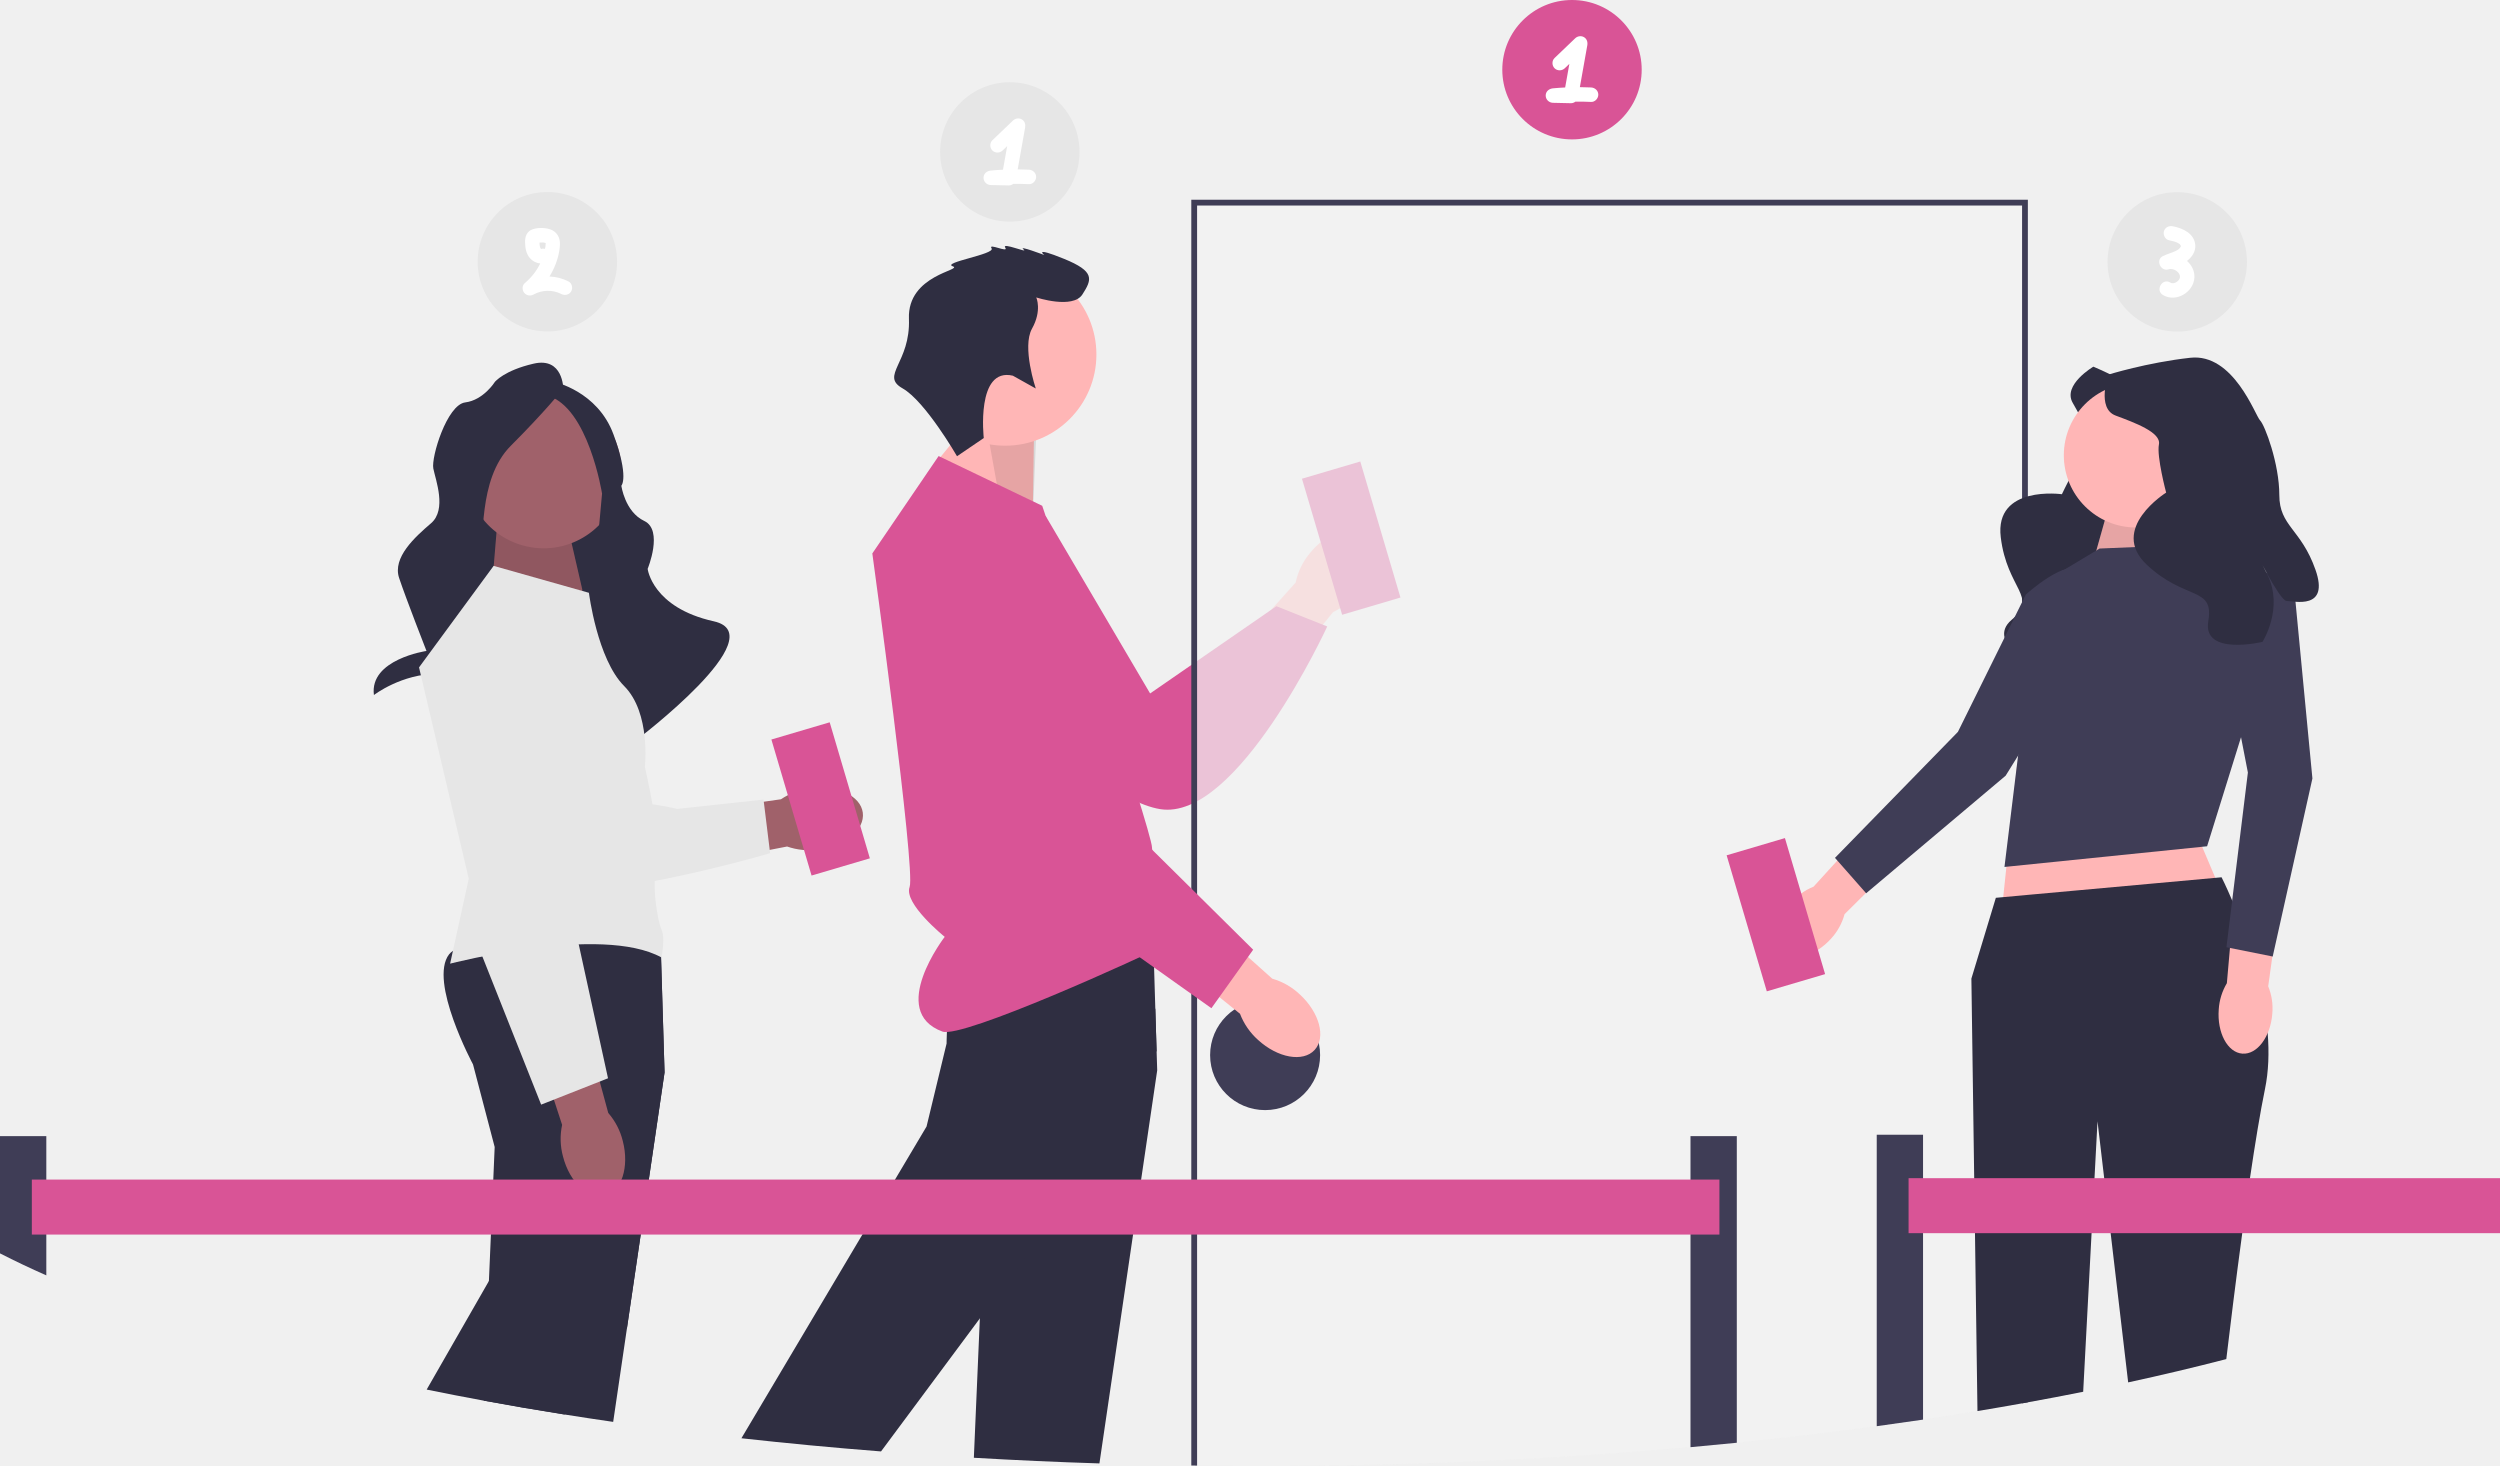
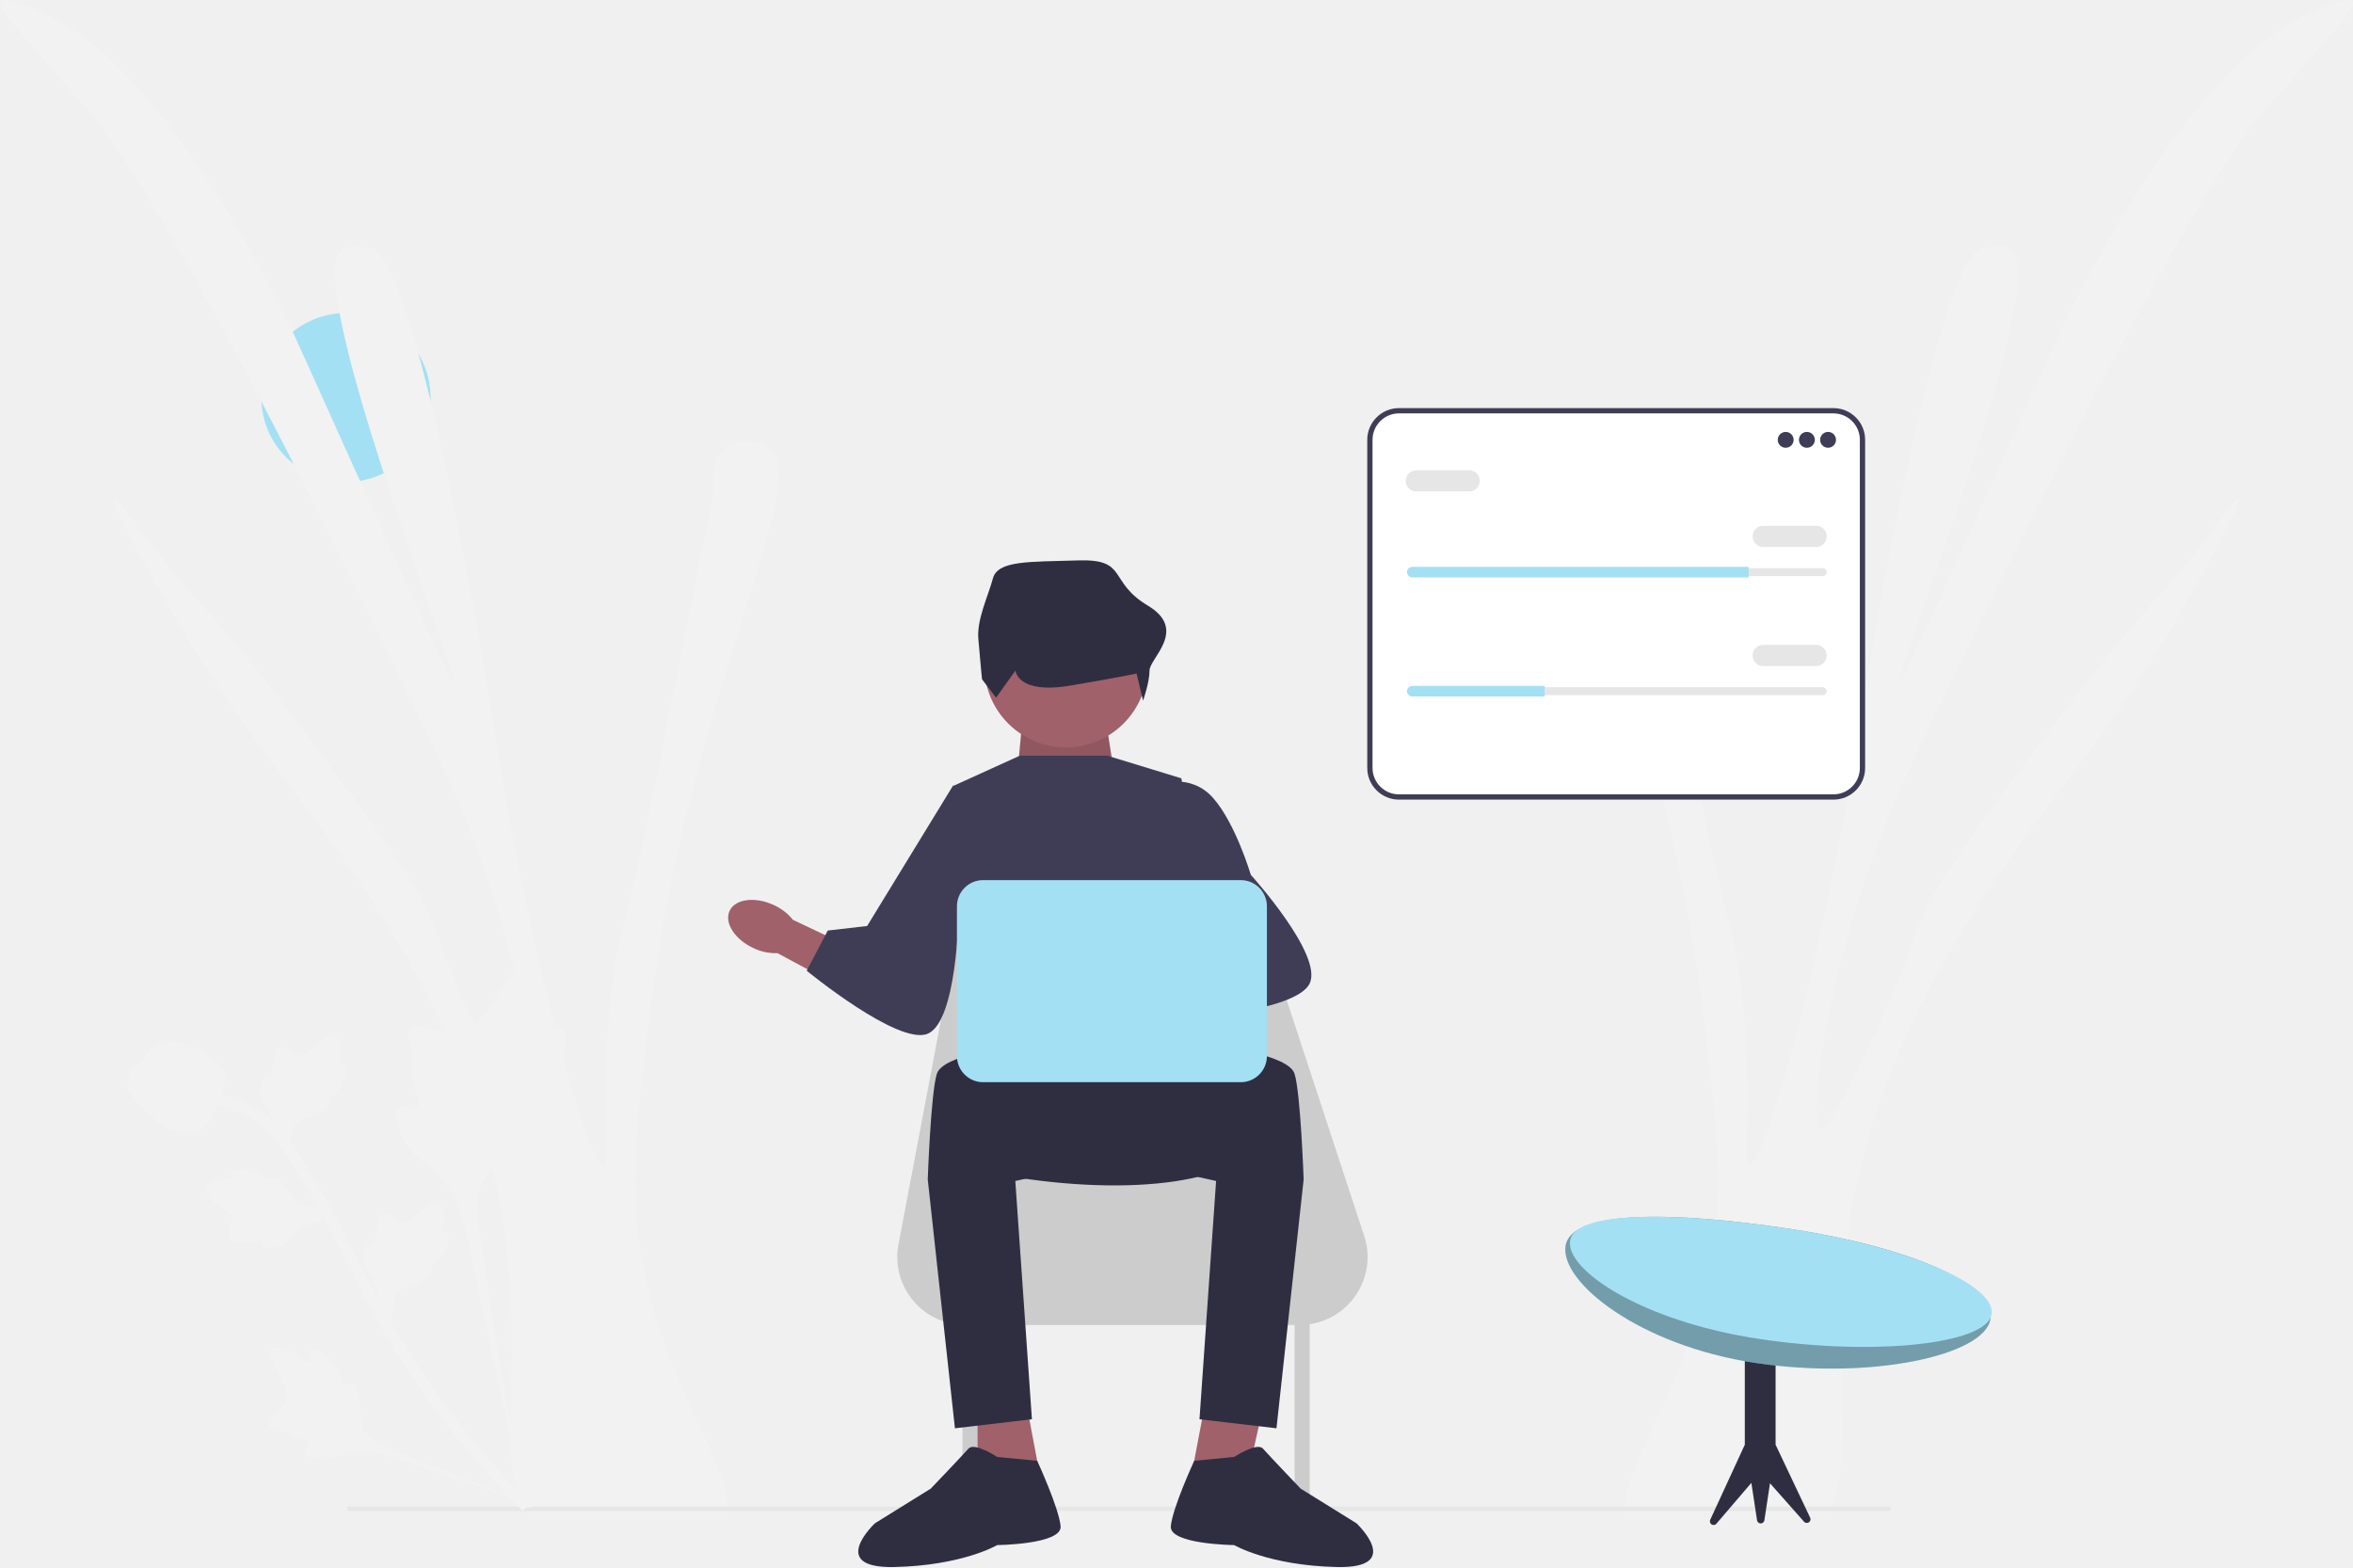
- <svg xmlns="http://www.w3.org/2000/svg" width="863.656" height="506.446" viewBox="0 0 863.656 506.446">
-   <g>
-     <path id="uuid-7eb24f19-d190-4a71-9df2-28d9546a7028-187" d="M452.308,191.354c5.738-7.269,14.14-10.2,18.766-6.547s3.722,12.505-2.019,19.776c-2.254,2.936-5.178,5.289-8.527,6.863l-24.703,30.492-14.062-11.897,25.845-28.796c.754-3.625,2.366-7.016,4.7-9.89h-0v-0Z" fill="#ffb6b6" />
-     <path d="M361.276,178.308l36.043,61.253,43.634-30.141,17.551,7.001s-31.007,67.489-57.744,63.099c-26.736-4.39-79.935-64.781-73.829-85.87,6.107-21.089,34.344-15.342,34.344-15.342h-0v-0Z" fill="#d95496" />
+ <svg xmlns="http://www.w3.org/2000/svg" width="503" height="335" viewBox="0 0 503 335" fill="none">
+   <g clip-path="url(#clip0_2_1373)">
+     <path d="M239.045 170.893H216.965L218.663 152.795H236.214L239.045 170.893Z" fill="#A0616A" />
+     <path opacity="0.1" d="M239.045 170.893H216.965L218.663 152.795H236.214L239.045 170.893Z" fill="black" />
+     <path d="M73.955 103.047C83.941 103.047 92.036 94.96 92.036 84.984C92.036 75.008 83.941 66.921 73.955 66.921C63.969 66.921 55.873 75.008 55.873 84.984C55.873 94.96 63.969 103.047 73.955 103.047Z" fill="#A4E0F3" />
+     <path d="M155.474 320.849C155.576 321.712 155.605 322.517 155.547 323.307H112.059C111.664 322.517 111.327 321.697 111.034 320.849C105.717 305.587 114.461 280.185 103.374 242.522C95.142 214.574 79.777 192.714 72.615 182.53C63.812 170.004 53.837 158.445 42.28 139.979C39.776 135.984 37.198 131.653 34.532 126.927C33.638 125.346 23.341 107.012 24.279 106.442C24.718 106.178 27.442 109.88 28.365 111.124C36.509 122.127 41.24 126.941 48.022 134.857C52.138 139.657 57.001 145.583 63.826 154.728C81.33 178.154 90.074 189.86 93.121 198.625C93.926 200.966 98.218 213.638 106.303 229.353C110.434 237.371 112.499 241.381 113.627 241.059C116.82 240.137 112.513 206.936 98.979 173.75C96.665 168.102 94.937 164.488 91.656 157.655C86.324 146.505 56.634 84.537 34.81 47.444C32.071 42.776 29.449 38.518 27.032 34.787C26.564 34.085 26.11 33.397 25.67 32.739C22.624 28.203 19.929 24.618 17.688 22.306C16.501 21.077 13.484 17.594 7.435 10.6C5.032 7.82 3.275 5.757 2.088 4.249C1.913 4.03 1.751 3.811 1.62 3.62C0.184 1.747 -0.226 0.84 0.111 0.357C0.594 -0.33 2.454 0.065 4.49 0.782C4.71 0.855 4.944 0.943 5.164 1.03C7.376 1.85 9.617 2.918 10.364 3.284C17.219 6.576 23.913 12.473 30.108 19.482C32.408 22.072 34.62 24.808 36.758 27.617C43.642 36.689 49.648 46.566 54.188 54.687C59.754 64.695 63.094 72.056 63.094 72.056C78.634 106.339 95.874 145.554 96.782 145.217C97.778 144.851 78.664 96.038 73.098 69.524C71.238 60.642 70.901 54.263 73.347 53.034C73.435 52.99 73.523 52.946 73.625 52.916C74.006 52.785 74.358 52.799 74.548 52.814C74.548 52.814 76.818 52.521 79.206 53.034C82.179 53.677 85.563 61.945 88.858 73.548C97.427 103.456 105.571 155.46 105.571 155.46C113.714 207.478 126.077 249.575 129.006 249.107C130.632 248.843 128.303 235.776 130.471 213.989C131.994 198.713 133.722 199.181 139.259 171.555C148.047 127.732 152.442 105.827 152.442 105.71C152.398 104.788 152.281 102.93 152.559 100.998C152.852 98.906 153.599 96.711 155.371 95.467C158.066 93.565 162.402 94.385 164.159 95.467C165.565 96.345 166.283 97.955 166.444 100.267C167.411 114.811 146.495 156.981 139.259 213.989C135.656 242.39 133.679 257.886 139.259 278.371C144.781 298.681 154.404 311.616 155.474 320.849H155.474Z" fill="#F2F2F2" />
+     <path d="M347.526 320.849C347.424 321.712 347.395 322.517 347.453 323.307H390.941C391.336 322.517 391.673 321.697 391.966 320.849C397.283 305.587 388.539 280.185 399.626 242.522C407.858 214.574 423.223 192.714 430.386 182.53C439.189 170.004 449.163 158.445 460.72 139.979C463.225 135.984 465.802 131.653 468.468 126.927C469.362 125.346 479.659 107.012 478.721 106.442C478.282 106.178 475.557 109.88 474.635 111.124C466.491 122.127 461.76 126.941 454.978 134.857C450.862 139.657 445.999 145.583 439.174 154.728C421.67 178.154 412.926 189.86 409.88 198.625C409.074 200.966 404.782 213.638 396.697 229.353C392.567 237.371 390.501 241.381 389.373 241.059C386.18 240.137 390.487 206.936 404.021 173.75C406.335 168.102 408.063 164.488 411.344 157.655C416.676 146.505 446.366 84.537 468.19 47.444C470.929 42.776 473.551 38.518 475.968 34.787C476.436 34.085 476.89 33.397 477.33 32.739C480.376 28.203 483.071 24.618 485.312 22.306C486.499 21.077 489.516 17.594 495.565 10.6C497.968 7.82 499.725 5.757 500.912 4.249C501.088 4.03 501.249 3.811 501.38 3.62C502.816 1.747 503.226 0.84 502.889 0.357C502.406 -0.33 500.546 0.065 498.51 0.782C498.29 0.855 498.056 0.943 497.836 1.03C495.624 1.85 493.383 2.918 492.636 3.284C485.781 6.576 479.087 12.473 472.892 19.482C470.592 22.072 468.38 24.808 466.242 27.617C459.358 36.689 453.352 46.566 448.812 54.687C443.246 64.695 439.906 72.056 439.906 72.056C424.366 106.339 407.126 145.554 406.218 145.217C405.222 144.851 424.336 96.038 429.902 69.524C431.762 60.642 432.099 54.263 429.653 53.034C429.565 52.99 429.477 52.946 429.375 52.916C428.994 52.785 428.643 52.799 428.452 52.814C428.452 52.814 426.182 52.521 423.794 53.034C420.821 53.677 417.437 61.945 414.142 73.548C405.573 103.456 397.429 155.46 397.429 155.46C389.286 207.478 376.923 249.575 373.994 249.106C372.368 248.843 374.697 235.776 372.529 213.989C371.006 198.713 369.278 199.181 363.741 171.555C354.953 127.732 350.558 105.827 350.558 105.71C350.602 104.788 350.72 102.93 350.441 100.998C350.148 98.906 349.401 96.711 347.629 95.467C344.934 93.565 340.598 94.385 338.841 95.467C337.435 96.345 336.717 97.955 336.556 100.267C335.589 114.811 356.505 156.981 363.741 213.989C367.344 242.39 369.321 257.886 363.741 278.371C358.219 298.681 348.596 311.616 347.526 320.849L347.526 320.849Z" fill="#F2F2F2" />
+     <path d="M404.302 322.538C404.302 322.8 404.089 323.013 403.827 323.013H74.215V322.063H403.827C404.089 322.063 404.302 322.275 404.302 322.538Z" fill="#E6E6E6" />
+     <path d="M207.362 302.4L211.073 319.034L222.691 317.422L219.463 300.336L207.362 302.4Z" fill="#A0616A" />
+     <path d="M269.645 302.4L265.934 319.034L254.316 317.422L257.544 300.336L269.645 302.4Z" fill="#A0616A" />
+     <path d="M291.617 264.185L270.708 200.558C266.03 186.324 252.73 176.702 237.733 176.702H237.733C221.053 176.702 206.731 188.557 203.632 204.93L192.068 266.017C190.412 274.765 196.939 282.87 205.748 283.232V324.998H208.975V283.25H276.745V324.998H279.972V283.084C288.69 281.793 294.474 272.877 291.617 264.185Z" fill="#CCCCCC" />
+     <path d="M248.346 220.868L208.975 222.158C208.975 222.158 194.131 248.593 220.27 252.14C246.41 255.686 269.323 251.817 270.291 240.534C271.259 229.25 263.191 220.546 248.346 220.868Z" fill="#2F2E41" />
+     <path d="M216.398 223.77C216.398 223.77 201.553 225.382 200.262 229.573C198.971 233.764 198.326 252.14 198.326 252.14L204.135 305.333L220.593 303.399L217.043 252.462L236.083 248.271L216.398 223.77V223.77Z" fill="#2F2E41" />
+     <path d="M213.171 311.458C213.171 311.458 208.287 308.234 207.018 309.685C205.748 311.136 198.971 318.228 198.971 318.228L187.031 325.643C187.031 325.643 176.704 335.314 191.226 334.992C205.748 334.67 213.171 330.302 213.171 330.302C213.171 330.302 227.047 330.156 226.725 326.288C226.402 322.419 221.719 312.28 221.719 312.28L213.171 311.458Z" fill="#2F2E41" />
+     <path d="M260.609 223.77C260.609 223.77 275.454 225.382 276.745 229.573C278.036 233.764 278.681 252.14 278.681 252.14L272.872 305.333L256.414 303.399L259.964 252.462L240.924 248.271L260.609 223.77V223.77Z" fill="#2F2E41" />
+     <path d="M263.836 311.458C263.836 311.458 268.72 308.234 269.99 309.685C271.259 311.136 278.036 318.228 278.036 318.228L289.976 325.643C289.976 325.643 300.303 335.314 285.781 334.992C271.259 334.67 263.836 330.302 263.836 330.302C263.836 330.302 249.96 330.156 250.283 326.288C250.605 322.419 255.288 312.28 255.288 312.28L263.836 311.458H263.836Z" fill="#2F2E41" />
+     <path d="M236.729 161.55H217.995L203.812 167.997L207.039 210.552C207.039 210.552 203.017 223.49 207.932 224.274C212.848 225.059 239.956 229.895 247.378 225.704C254.8 221.513 261.255 222.803 261.255 222.803L252.541 166.385L236.729 161.55H236.729Z" fill="#3F3D56" />
+     <path d="M227.854 159.777C237.478 159.777 245.28 151.982 245.28 142.368C245.28 132.753 237.478 124.959 227.854 124.959C218.23 124.959 210.428 132.753 210.428 142.368C210.428 151.982 218.23 159.777 227.854 159.777Z" fill="#A0616A" />
+     <path d="M209.926 145.217L212.936 149.138L217.079 143.335C217.079 143.335 217.424 148.493 228.816 146.559C240.209 144.625 242.97 143.98 242.97 143.98L244.351 149.783C244.351 149.783 245.732 145.914 245.732 143.335C245.732 140.756 254.017 134.631 245.387 129.473C236.756 124.314 241.244 119.479 230.543 119.801C219.841 120.123 213.282 119.801 212.246 123.67C211.21 127.538 208.794 132.374 209.139 136.565C209.484 140.756 209.926 145.217 209.926 145.217Z" fill="#2F2E41" />
+     <path d="M242.894 221.54C238.699 222.932 234.579 221.898 233.692 219.23C232.806 216.563 235.488 213.273 239.685 211.881C241.354 211.302 243.138 211.13 244.887 211.381L262.737 205.706L265.224 214.131L247.363 218.831C246.111 220.077 244.579 221.006 242.894 221.54Z" fill="#A0616A" />
+     <path d="M161.103 202.697C157.086 200.853 154.783 197.288 155.958 194.734C157.133 192.181 161.342 191.606 165.36 193.451C166.975 194.166 168.395 195.257 169.502 196.633L186.423 204.661L182.483 212.514L166.22 203.766C164.453 203.823 162.699 203.456 161.103 202.697H161.103Z" fill="#A0616A" />
+     <path d="M203.754 167.906C203.754 167.906 210.468 170.644 210.26 177.95C210.051 185.256 204.919 195.466 204.919 195.466C204.919 195.466 204.561 218.515 198.252 221.01C191.944 223.505 172.45 207.516 172.45 207.516L176.953 198.924L185.368 197.954L203.754 167.906Z" fill="#3F3D56" />
+     <path d="M247.701 167.675C247.701 167.675 254.478 165.096 259.318 170.576C264.159 176.057 267.386 187.018 267.386 187.018C267.386 187.018 282.876 204.104 279.972 210.23C277.068 216.355 251.896 217.967 251.896 217.967L249.314 208.618L254.8 202.17L247.701 167.675Z" fill="#3F3D56" />
+     <path d="M265.239 231.346H210.155C207.074 231.346 204.567 228.842 204.567 225.763V193.729C204.567 190.651 207.074 188.146 210.155 188.146H265.239C268.32 188.146 270.827 190.651 270.827 193.729V225.763C270.827 228.842 268.32 231.346 265.239 231.346Z" fill="#A4E0F3" />
+     <path d="M119.977 219.509C118.613 218.794 116.462 221.783 115.299 221.088C114.14 220.395 115.871 217.186 115.219 212.692C115.101 211.881 114.36 206.774 112.3 206.326C108.394 205.476 103.185 222.113 97.295 221.344C96.003 221.175 94.54 220.151 90.536 219.49C88.943 219.227 88.065 219.206 87.552 219.732C86.823 220.476 87.465 221.67 87.939 224.502C88.648 228.749 87.703 229.048 88.567 232.253C89.209 234.633 90.067 235.718 89.502 236.379C88.704 237.315 86.47 235.748 85.324 236.717C84.154 237.706 84.907 240.669 85.807 242.68C87.498 246.453 90.2 247.966 92.405 249.949C94.8 252.104 97.727 255.822 99.437 262.584L112.441 323.154C110.048 310.556 104.088 275.651 102.421 262.343C101.94 258.501 101.575 254.528 103.939 251.416C106.214 248.421 110.744 246.584 115.2 242.103C115.72 241.579 117.15 240.104 116.749 238.976C116.417 238.044 115.136 238.198 114.813 237.332C114.38 236.171 116.334 234.951 118.008 232.272C119.188 230.384 119.629 228.731 120.009 227.309C120.123 226.88 121.794 220.461 119.977 219.509L119.977 219.509Z" fill="#F2F2F2" />
+     <path d="M66.65 288.444C65.905 288.907 66.753 290.824 66.076 291.194C65.401 291.562 64.324 289.787 61.928 288.81C61.496 288.634 58.773 287.524 57.958 288.405C56.414 290.074 63.084 297.429 61.007 300.095C60.552 300.68 59.626 301.101 58.146 302.874C57.558 303.579 57.294 304.004 57.404 304.407C57.56 304.979 58.331 305.008 59.859 305.594C62.15 306.471 62.025 307.021 63.849 307.522C65.203 307.894 65.983 307.786 66.145 308.254C66.375 308.915 64.961 309.558 65.106 310.4C65.254 311.259 66.927 311.745 68.175 311.883C70.517 312.143 72.04 311.255 73.65 310.746C75.4 310.193 78.071 309.831 81.887 310.944L115.397 322.044C108.517 319.583 89.649 312.434 82.629 309.411C80.603 308.538 78.546 307.571 77.699 305.514C76.883 303.534 77.288 300.783 76.372 297.305C76.265 296.899 75.953 295.773 75.283 295.644C74.729 295.538 74.436 296.21 73.917 296.119C73.221 295.996 73.186 294.686 72.353 293.092C71.765 291.969 71.081 291.275 70.492 290.679C70.314 290.499 67.642 287.828 66.65 288.444L66.65 288.444H66.65Z" fill="#F2F2F2" />
+     <path d="M83.613 282.611L80.687 278.875L80.705 278.445C80.788 276.452 80.425 274.78 79.627 273.472C79.5 273.264 79.362 273.063 79.222 272.857C78.667 272.044 77.977 271.033 77.771 269.486C77.659 268.622 77.548 266.53 78.954 265.932C79.33 265.767 79.69 265.765 80.003 265.828C80.004 265.764 80.005 265.699 80.006 265.629C80.03 264.772 80.186 264.315 80.336 263.875C80.451 263.537 80.57 263.188 80.659 262.481C80.698 262.171 80.715 261.909 80.73 261.688C80.777 261.02 80.871 260.201 81.643 259.739C82.486 259.273 83.331 259.686 83.892 259.958C84.891 260.444 85.476 260.878 85.864 261.166C86.006 261.272 86.165 261.39 86.227 261.419C86.73 261.644 88.651 259.961 89.378 259.332C91.006 257.912 92.414 256.684 93.767 257.429C94.735 257.961 95.058 259.255 94.748 261.378C94.652 262.039 94.467 262.61 94.282 263.082C94.673 263.077 95.091 263.181 95.448 263.528C96.293 264.35 96.057 265.84 94.751 267.959C94.428 268.487 93.99 269.195 93.198 269.894C92.824 270.223 92.458 270.473 92.142 270.681C92.25 270.871 92.331 271.099 92.345 271.376C92.389 272.192 91.876 272.909 90.79 273.481C89.604 274.128 88.523 274.491 87.571 274.813C86.74 275.095 86.025 275.34 85.553 275.676C84.685 276.312 84.431 277.476 84.189 278.933L83.613 282.611L83.613 282.611V282.611Z" fill="#F2F2F2" />
+     <path d="M70.959 257.432L68.084 261.207L67.662 261.299C65.711 261.724 64.184 262.499 63.12 263.602C62.951 263.778 62.791 263.962 62.628 264.149C61.981 264.892 61.178 265.815 59.732 266.406C58.924 266.734 56.926 267.372 55.99 266.165C55.736 265.844 55.642 265.496 55.624 265.177C55.562 265.193 55.498 265.208 55.43 265.225C54.594 265.419 54.112 265.385 53.648 265.351C53.292 265.326 52.923 265.299 52.217 265.393C51.907 265.434 51.648 265.484 51.431 265.525C50.772 265.649 49.955 265.766 49.311 265.137C48.647 264.441 48.832 263.519 48.954 262.909C49.171 261.819 49.443 261.144 49.623 260.696C49.69 260.533 49.763 260.348 49.775 260.281C49.866 259.738 47.749 258.309 46.956 257.766C45.169 256.553 43.622 255.503 44 254.008C44.27 252.937 45.44 252.297 47.575 252.058C48.239 251.983 48.839 252.017 49.343 252.076C49.239 251.699 49.233 251.269 49.479 250.836C50.06 249.812 51.563 249.661 53.947 250.386C54.54 250.564 55.336 250.807 56.214 251.396C56.628 251.674 56.962 251.964 57.243 252.216C57.4 252.064 57.601 251.928 57.865 251.844C58.644 251.594 59.468 251.908 60.298 252.813C61.225 253.794 61.851 254.747 62.404 255.585C62.888 256.317 63.306 256.946 63.752 257.317C64.588 257.994 65.779 257.944 67.251 257.808L70.959 257.432L70.959 257.432L70.959 257.432Z" fill="#F2F2F2" />
+     <path d="M61.578 246.895L58.652 243.159L58.67 242.729C58.753 240.736 58.39 239.064 57.592 237.756C57.465 237.548 57.327 237.347 57.187 237.141C56.632 236.328 55.941 235.318 55.736 233.77C55.623 232.906 55.513 230.814 56.919 230.216C57.295 230.051 57.654 230.049 57.968 230.113C57.968 230.048 57.97 229.983 57.971 229.913C57.995 229.056 58.151 228.599 58.301 228.159C58.416 227.821 58.535 227.472 58.624 226.765C58.663 226.455 58.68 226.193 58.695 225.972C58.742 225.304 58.836 224.485 59.608 224.023C60.45 223.557 61.296 223.97 61.857 224.242C62.856 224.728 63.441 225.162 63.829 225.45C63.971 225.556 64.13 225.674 64.192 225.703C64.695 225.928 66.616 224.245 67.343 223.616C68.971 222.197 70.379 220.968 71.732 221.713C72.7 222.245 73.022 223.539 72.713 225.662C72.617 226.323 72.432 226.894 72.247 227.366C72.638 227.361 73.056 227.465 73.413 227.812C74.258 228.634 74.022 230.124 72.716 232.243C72.393 232.771 71.955 233.479 71.162 234.178C70.789 234.508 70.423 234.757 70.107 234.965C70.215 235.155 70.296 235.383 70.31 235.66C70.354 236.476 69.841 237.193 68.754 237.765C67.569 238.412 66.488 238.776 65.536 239.097C64.705 239.379 63.99 239.624 63.518 239.96C62.65 240.596 62.396 241.76 62.154 243.217L61.578 246.895L61.578 246.895L61.578 246.895Z" fill="#F2F2F2" />
+     <path d="M113.746 322.261L112.579 322.252L111.776 321.407L112.579 322.252L111.667 322.969C111.595 322.887 111.412 322.711 111.13 322.433C109.584 320.909 104.875 316.273 98.453 308.362C93.969 302.839 89.72 296.939 85.822 290.823C81.917 284.698 79.323 279.838 77.237 275.932C75.664 272.986 74.213 270.153 72.801 267.391C69.026 260.015 65.46 253.048 60.53 245.939C59.43 244.351 57.139 241.048 52.898 238.643C50.439 237.248 47.688 236.359 44.722 236.003L45.001 233.688C48.276 234.083 51.321 235.069 54.052 236.617C58.754 239.284 61.25 242.883 62.45 244.613C67.467 251.847 71.067 258.882 74.877 266.329C76.285 269.08 77.729 271.902 79.296 274.836C81.362 278.705 83.934 283.523 87.789 289.569C91.64 295.612 95.838 301.44 100.264 306.894C106.606 314.705 111.244 319.271 112.768 320.772C113.581 321.573 113.752 321.741 113.746 322.261L113.746 322.261Z" fill="#F2F2F2" />
+     <path d="M43.024 241.399C42.943 241.449 42.859 241.498 42.772 241.544C41.025 242.494 38.834 242.447 36.262 241.405C35.054 240.913 34.088 240.099 32.163 238.474C31.865 238.224 30.378 236.942 28.72 234.939C27.636 233.631 27.291 233.016 27.249 232.313C27.201 231.529 27.458 230.804 27.861 230.174C27.718 230 27.618 229.791 27.577 229.541C27.405 228.505 28.372 228.06 28.891 227.812C29.157 227.691 29.489 227.543 29.81 227.321C30.317 226.975 30.501 226.647 30.783 226.153C31.051 225.68 31.386 225.092 32.041 224.477C33.329 223.259 34.826 222.915 35.319 222.801C37.908 222.194 39.997 223.21 42.414 224.387C42.898 224.624 44.607 225.518 46.354 227.111C47.614 228.26 47.941 228.915 48.105 229.45C48.445 230.548 48.203 231.446 47.476 233.546C46.719 235.742 46.338 236.843 45.914 237.63C44.925 239.461 44.304 240.611 43.024 241.399L43.024 241.399H43.024Z" fill="#F2F2F2" />
+     <path d="M386.929 324.383L379.612 308.935L379.569 308.967V288.888H372.987V308.966L372.944 308.935L365.627 324.821C365.41 325.202 365.543 325.686 365.923 325.903C366.246 326.087 366.654 326.022 366.904 325.747L374.388 316.999L375.599 324.965C375.647 325.4 376.04 325.714 376.475 325.665C376.844 325.625 377.136 325.333 377.177 324.965L378.375 317.087L385.653 325.309C385.948 325.633 386.45 325.657 386.774 325.362C387.049 325.112 387.113 324.705 386.929 324.383Z" fill="#2F2E41" />
+     <path d="M334.662 266.364C333.497 274.065 350.358 287.603 375.216 291.357C400.073 295.11 424.325 289.689 425.49 281.987C426.656 274.286 407.331 266.42 382.473 262.667C357.615 258.913 335.827 258.662 334.662 266.364Z" fill="#A4E0F3" />
+     <path opacity="0.3" d="M334.662 266.364C333.497 274.065 350.358 287.603 375.216 291.357C400.073 295.11 424.325 289.689 425.49 281.987C426.656 274.286 407.331 266.42 382.473 262.667C357.615 258.913 335.827 258.662 334.662 266.364Z" fill="black" />
+     <path d="M335.641 265.237C334.681 271.579 351.135 282.466 375.993 286.22C400.851 289.973 424.785 287.291 425.744 280.948C426.704 274.605 407.331 266.421 382.473 262.667C357.615 258.914 336.601 258.894 335.641 265.237H335.641Z" fill="#A4E0F3" />
+     <path d="M391.931 170.946H299.056C295.318 170.946 292.276 167.907 292.276 164.172V94.014C292.276 90.28 295.318 87.241 299.056 87.241H391.931C395.67 87.241 398.712 90.28 398.712 94.014V164.172C398.712 167.907 395.67 170.946 391.931 170.946Z" fill="white" />
+     <path d="M391.931 170.946H299.056C295.318 170.946 292.276 167.907 292.276 164.172V94.014C292.276 90.28 295.318 87.241 299.056 87.241H391.931C395.67 87.241 398.712 90.28 398.712 94.014V164.172C398.712 167.907 395.67 170.946 391.931 170.946ZM299.056 88.372C295.942 88.372 293.408 90.903 293.408 94.014V164.172C293.408 167.283 295.942 169.814 299.056 169.814H391.931C395.046 169.814 397.579 167.283 397.579 164.172V94.014C397.579 90.903 395.046 88.372 391.931 88.372H299.056Z" fill="#3F3D56" />
+     <path d="M381.727 95.724C382.665 95.724 383.426 94.965 383.426 94.028C383.426 93.091 382.665 92.331 381.727 92.331C380.789 92.331 380.029 93.091 380.029 94.028C380.029 94.965 380.789 95.724 381.727 95.724Z" fill="#3F3D56" />
+     <path d="M386.257 95.724C387.195 95.724 387.955 94.965 387.955 94.028C387.955 93.091 387.195 92.331 386.257 92.331C385.319 92.331 384.558 93.091 384.558 94.028C384.558 94.965 385.319 95.724 386.257 95.724Z" fill="#3F3D56" />
+     <path d="M390.786 95.724C391.724 95.724 392.484 94.965 392.484 94.028C392.484 93.091 391.724 92.331 390.786 92.331C389.848 92.331 389.087 93.091 389.087 94.028C389.087 94.965 389.848 95.724 390.786 95.724Z" fill="#3F3D56" />
+     <path d="M301.9 121.458C301.432 121.458 301.051 121.839 301.051 122.306C301.051 122.534 301.139 122.745 301.3 122.901C301.461 123.066 301.672 123.155 301.9 123.155H389.653C390.122 123.155 390.503 122.774 390.503 122.306C390.503 122.078 390.414 121.867 390.254 121.712C390.093 121.546 389.881 121.458 389.653 121.458H301.9Z" fill="#E6E6E6" />
+     <path d="M373.801 121.175V123.438H301.9C301.589 123.438 301.306 123.313 301.102 123.104C300.893 122.9 300.768 122.617 300.768 122.306C300.768 121.684 301.278 121.175 301.9 121.175H373.801Z" fill="#A4E0F3" />
+     <path d="M388.238 116.933H376.915C375.666 116.933 374.651 115.919 374.651 114.671C374.651 113.423 375.666 112.409 376.915 112.409H388.238C389.487 112.409 390.503 113.423 390.503 114.671C390.503 115.919 389.487 116.933 388.238 116.933Z" fill="#E6E6E6" />
+     <path d="M314.073 105.056H302.75C301.501 105.056 300.485 104.042 300.485 102.794C300.485 101.546 301.501 100.532 302.75 100.532H314.073C315.321 100.532 316.337 101.546 316.337 102.794C316.337 104.042 315.321 105.056 314.073 105.056Z" fill="#E6E6E6" />
+     <path d="M301.9 146.909C301.432 146.909 301.051 147.289 301.051 147.757C301.051 147.985 301.139 148.196 301.3 148.352C301.461 148.517 301.672 148.605 301.9 148.605H389.653C390.122 148.605 390.503 148.225 390.503 147.757C390.503 147.529 390.414 147.318 390.254 147.162C390.093 146.997 389.881 146.909 389.653 146.909H301.9Z" fill="#E6E6E6" />
+     <path d="M330.208 146.626V148.888H301.9C301.589 148.888 301.306 148.764 301.102 148.555C300.893 148.351 300.768 148.068 300.768 147.757C300.768 147.135 301.278 146.626 301.9 146.626H330.208Z" fill="#A4E0F3" />
+     <path d="M388.238 142.384H376.915C375.666 142.384 374.651 141.37 374.651 140.122C374.651 138.874 375.666 137.86 376.915 137.86H388.238C389.487 137.86 390.503 138.874 390.503 140.122C390.503 141.37 389.487 142.384 388.238 142.384Z" fill="#E6E6E6" />
  </g>
-   <rect x="456.291" y="161.403" width="21" height="49" transform="translate(-33.53914 139.8205) rotate(-16.45294)" fill="#d95496" />
-   <polygon points="356.752 179.833 357.182 151.11 339.47 140.068 320.209 163.628 356.752 179.833" fill="#ffb6b6" />
-   <polygon points="356.752 179.833 357.898 151.826 339.47 140.068 345.731 174.729 356.752 179.833" isolation="isolate" opacity=".1" />
-   <circle cx="347.266" cy="122.47" r="31.502" fill="#ffb6b6" />
-   <path d="M399.77,369.766l-5.55,37.73-2.79,19-11.62,79.06c-14.66-.46-29.13-1.12-43.38-1.95l2.07-48.14,1.25-28.97,.82-19,.51-11.96-7.47-28.53s-2.46-4.57-4.96-10.66c-.44-1.08-.89-2.21-1.32-3.37-3.1-8.29-5.56-18.16-2.47-23.32,.15-.24,.3-.47,.47-.69,1.4-1.81,5.03-3.16,9.96-4.16,3.01-.62,6.52-1.1,10.3-1.47,11.44-1.13,25.41-1.3,36.1-1.19,9.67,.08,16.65,.38,16.65,.38l.1,3.19,.01,.31,.07,2.42,.17,5.78,.43,14.28,.44,14.51,.21,6.75Z" fill="#2f2e41" />
-   <path d="M399.56,363.016l-15.57,31.23-9.85,13.25-14.11,19-21.53,28.97-34.14,45.95c-16.42-1.28-32.52-2.81-48.23-4.55l41.79-70.37,11.28-19,10.89-18.33,6.92-28.67s0-1.53,.11-3.98c.05-1.03,.12-2.23,.21-3.54,.61-8.75,2.46-22.7,7.96-28.17,.74-.75,1.55-1.33,2.43-1.73,1.65-.74,4.4-.56,7.87,.26,8.58,2.05,21.54,8.09,33.18,14.09,8.05,4.16,15.46,8.29,20.35,11.08l.44,14.51Z" fill="#2f2e41" />
-   <path d="M324.259,157.551l35.787,17.178s37.934,112.37,37.934,118.096,10.736,9.305,4.294,15.746,11.99,11.897,2.058,17.042c-9.931,5.145-71.885,33.29-78.774,30.752-19-7,.805-32.722,.805-32.722,0,0-14.272-11.494-12.125-17.22,2.147-5.726-12.883-115.233-12.883-115.233l22.904-33.64,0-0v-0Z" fill="#d95496" />
-   <path d="M349.917,129.792l7.906,4.424s-4.849-14.341-1.31-20.666,1.476-10.802,1.476-10.802c0,0,12.624,4.157,15.949-1.043s4.424-7.906-6.404-12.304c-10.828-4.398-6.754-1.288-6.754-1.288,0,0-9.247-3.513-7.21-1.958,2.037,1.555-7.665-2.628-6.299-.618s-6.084-1.743-4.718,.267c1.367,2.011-17.263,4.875-13.43,6.189,3.833,1.314-15.708,2.839-15.121,18.117s-10.054,19.612-2.201,24.053,18.812,23.447,18.812,23.447l9.243-6.283s-2.778-24.568,10.061-21.537h0v0Z" fill="#2f2e41" />
-   <g>
-     <path id="uuid-788a1427-1d14-4107-8598-91cdf159bec2-188" d="M282.808,293.49c9.184-1.19,16.015-6.893,15.257-12.738-.758-5.845-8.817-9.617-18.005-8.426-3.677,.426-7.198,1.725-10.269,3.791l-38.85,5.532,2.985,18.176,37.983-7.384c3.497,1.215,7.235,1.574,10.899,1.048v0Z" fill="#a0616a" />
-     <path d="M164.037,213.731l10.656,79.328s2.931,17.061,29.613,14.549,61.745-12.86,61.745-12.86l-2.282-18.524-29.801,3.228s-13.911-3.375-16.673-1.099-1.493,4.941-4.224,1.627-1.36-5.372-3.751-2.474-2.877,7.936-4.309,1.696c-1.432-6.239-4.097-4.971-4.097-4.971l-1.516-58.109s-8.005-27.719-22.627-18.452-12.734,16.06-12.734,16.06h-0v-0Z" fill="#e6e6e6" />
-   </g>
-   <rect x="157.967" y="150.44" width="52.776" height="77.983" fill="#2f2e41" />
-   <polygon points="169.814 204.645 171.662 182.309 196.237 182.309 201.685 205.973 169.814 204.645" fill="#a0616a" />
-   <polygon points="169.814 204.645 171.662 182.309 196.237 182.309 201.685 205.973 169.814 204.645" isolation="isolate" opacity=".1" />
-   <circle cx="187.819" cy="162.553" r="26.863" transform="translate(-2.72025 321.9089) rotate(-80.78252)" fill="#a0616a" />
-   <path d="M194.595,134.292s0-11.028-10.24-8.665-13.391,6.302-13.391,6.302c0,0-3.939,6.302-10.24,7.089-6.302,.788-11.816,18.905-11.028,22.843s4.726,14.179-.788,18.905c-5.514,4.726-13.391,11.816-11.028,18.905,2.363,7.089,9.452,25.207,9.452,25.207,0,0-19.773,2.89-18.158,15.23,0,0,9.493-7.353,22.096-7.353s11.028-22.865,11.028-22.865c0,0,.788-14.157,3.151-18.096s-.788-25.994,11.028-37.81,18.117-19.693,18.117-19.693v0Z" fill="#2f2e41" />
-   <path d="M191.444,131.929s14.966,3.151,20.48,18.117,2.729,17.751,2.729,17.751c0,0,1.219,9.012,7.91,12.172s1.177,16.551,1.177,16.551c0,0,1.575,13.391,22.843,18.117,21.268,4.726-26.671,40.969-26.671,40.969,0,0,3.447-17.106-18.609-17.893-22.056-.788,4.319-41.193,4.319-41.193l2.363-25.994s-4.726-29.933-18.905-33.871c-14.179-3.939,2.363-4.726,2.363-4.726l-0,0Z" fill="#2f2e41" />
-   <path d="M229.58,370.486l-5.44,37.01-2.79,19-4.73,32.14-4.79,32.57c-5.67-.82-11.27-1.67-16.8-2.55-9.5-1.51-18.8-3.1-27.9-4.78l1.77-41.33,.69-16.05,.82-19,.48-11.25-7.48-28.53s-15.43-28.73-8.27-38.03c.33-.42,.77-.82,1.33-1.19,1.82-1.23,4.82-2.21,8.59-2.97,8.91-1.82,22.11-2.48,34.14-2.65,15.44-.22,28.94,.37,28.94,.37l.08,2.35,.15,5.1,1.21,39.79Z" fill="#2f2e41" />
-   <path d="M229.58,370.486l-5.44,37.01-2.79,19-4.73,32.14-21.59,30.02c-9.5-1.51-18.8-3.1-27.9-4.78-6.69-1.23-13.26-2.51-19.73-3.83l21.5-37.5,9.2-16.05,10.88-19,5.23-9.12,4.55-7.94,3.33-14.8,2.56-11.35,.59-2.62s-.06-4.12,.33-9.65c.6-8.38,2.25-20.02,6.79-25.49,.88-1.08,1.88-1.91,3.01-2.44,2.36-1.11,7.02-.35,12.85,1.51l.15,5.1,1.21,39.79Z" fill="#2f2e41" />
-   <path d="M203.451,204.79l-.656-.185-32.268-9.119-25.766,35.071,17.178,73.005-6.442,29.345s52.249-13.599,73.005-2.147c0,0,1.431-6.526,0-9.705s-3.579-16.406-1.431-22.317-4.294-33.826-4.294-33.826c0,0,2.147-18.609-7.157-27.914-9.305-9.305-12.168-32.208-12.168-32.208l-0,0v0Z" fill="#e6e6e6" />
-   <path id="uuid-cd6b1305-cf39-49fc-bef1-740b2c9d0d0e-189" d="M194.495,399.541c2.314,8.967,8.816,15.042,14.523,13.569s8.456-9.936,6.14-18.907c-.876-3.596-2.6-6.93-5.029-9.723l-10.284-37.871-17.669,5.205,12.014,36.782c-.774,3.62-.669,7.374,.305,10.945v-0Z" fill="#a0616a" />
-   <path d="M199.18,237.024s-10.008-27.045-20.976-25.284-20.969,18.761-20.969,18.761l7.929,96.207,21.78,54.901,23.102-9.108-12-54.868,1.134-80.609v0Z" fill="#e6e6e6" />
-   <path d="M699.55,69.996V484.626c-.33,.07-.66,.13-1,.18-5.07,.92-10.21,1.8-15.41,2.66-6.18,1.02-12.45,2.01-18.8,2.96-5.28,.78-10.61,1.54-16,2.27-15.69,2.15-31.82,4.06-48.34,5.72-5.29,.54-10.63,1.05-16,1.53-46.95,4.22-96.85,6.5-148.59,6.5-7.33,0-14.61-.05-21.86-.14-.34,0-.67,0-1-.01V69.996h287Z" fill="#f2f2f2" isolation="isolate" opacity=".7" />
-   <path d="M698.55,206.786v1.23l.13-.26c-.01-.32-.06-.64-.13-.97Zm-286,130.64l-1-.81v89.88h1v79.8c.33,.01,.66,.01,1,.01v-229.5c-.33,.18-.66,.35-1,.52v60.1Zm-1-268.43V506.276c.33,.01,.66,.02,1,.02,.33,.01,.66,.01,1,.01V70.996h285V484.806c.34-.05,.67-.11,1-.18,.33-.05,.67-.11,1-.18V68.996H411.55Z" fill="#3f3d56" />
-   <circle cx="437.047" cy="364.501" r="19" fill="#3f3d56" />
-   <g>
-     <path id="uuid-340fa4d6-17c0-4cd5-bee8-12f32296eb37-190" d="M434.587,359.236c6.82,6.265,15.581,7.824,19.568,3.483s1.688-12.937-5.136-19.204c-2.691-2.54-5.952-4.399-9.509-5.421l-29.234-26.179-11.993,13.98,30.092,24.324c1.321,3.459,3.45,6.551,6.211,9.017h-0Z" fill="#ffb6b6" />
-     <path d="M350.094,220.332s-23.112-17.246-31.357-9.801-7.385,27.15-7.385,27.15l58.998,76.405,48.145,34.213,14.428-20.212-39.921-39.506-42.908-68.25-0,0v0Z" fill="#d95496" />
-   </g>
-   <path d="M600,392.496v105.92c-5.29,.54-10.63,1.05-16,1.53v-107.45h16Z" fill="#3f3d56" />
-   <path d="M16,392.496v48.1c-5.59-2.47-10.93-5.01-16-7.6v-40.5H16Z" fill="#3f3d56" />
-   <rect x="10.995" y="407.498" width="583" height="19" fill="#d95496" />
-   <path d="M723.182,126.67s-10.667,6.256-7.168,12.442c3.498,6.186,8.375,14.613,5.067,17.267s-8.771,14.355-8.771,14.355c0,0-23.315-3.256-21.126,14.855s13.142,20.58,3.754,28.548,9.757,17.497,9.757,17.497c0,0,13.217-4.119,16.232-16.785s-2.688,9.685-.775,11.287,9.34,12.166,14.596-1.879,.051-19.49,6.996-27.778c6.944-8.289,11.666-21.696,11.459-24.039s7.944-23.729-4.602-32.069-25.418-13.699-25.418-13.699h0Z" fill="#2f2e41" />
-   <g>
-     <path id="uuid-a9d6e0e2-9081-4547-a7f7-3829edb971db-191" d="M632.642,324.175c-5.347,6.025-12.791,8.15-16.625,4.746-3.834-3.404-2.606-11.046,2.744-17.072,2.104-2.437,4.761-4.334,7.749-5.533l22.98-25.242,11.616,11.036-23.887,23.713c-.837,3.11-2.406,5.974-4.577,8.353h0Z" fill="#ffb6b6" />
-     <path d="M699.838,205.41s13.937-12.803,19.817-8.493,6.635,17.231,6.635,17.231l-33.414,53.822-48.192,40.62-10.769-12.232,42.47-43.526,23.454-47.423v-0Z" fill="#3f3d56" />
-   </g>
-   <polygon points="728.082 176.403 720.532 203.237 761.968 203.237 748.324 170.173 728.082 176.403" fill="#ffb6b6" />
-   <polygon points="728.082 176.403 720.532 203.237 761.968 203.237 748.324 170.173 728.082 176.403" isolation="isolate" opacity=".1" />
-   <polygon points="749.093 264.958 773.39 322.357 691.164 318.296 696.752 264.958 749.093 264.958" fill="#ffb6b6" />
-   <polygon points="725.324 189.498 759.611 188.069 782.468 228.07 762.468 292.357 692.467 299.5 700.047 237.501 703.895 202.355 725.324 189.498" fill="#3f3d56" />
-   <path d="M782.47,376.206c-1.65,7.99-3.44,18.94-5.19,30.81-.91,6.18-1.81,12.61-2.67,19-2.22,16.39-4.2,32.52-5.51,43.5-10.88,2.82-22.19,5.51-33.9,8.05l-6.05-51.55-2.23-19-2.31-19.66-1.04,19.66-1.01,19-2.9,54.79c-6.27,1.26-12.64,2.47-19.11,3.64-.33,.07-.67,.13-1,.18-.33,.07-.66,.13-1,.18-5.07,.92-10.21,1.8-15.41,2.66l-.86-61.45-.27-19-.97-68.94,8.45-27.92,2.55-.23,6.51-.59,1-.09,1-.1,64.76-5.88,2.16-.2s1.54,3.01,3.66,8.02c.18,.42,.37,.86,.56,1.31,1.83,4.4,4.01,10.11,6,16.56,2.63,8.48,4.94,18.24,5.71,27.95,.52,6.59,.34,13.15-.93,19.3Z" fill="#2f2e41" />
-   <g>
-     <path id="uuid-de836ca6-962e-4f27-b85c-b36b0bd5804b-192" d="M784.999,350.142c-.602,8.033-5.236,14.234-10.348,13.85-5.112-.384-8.767-7.207-8.163-15.243,.197-3.213,1.161-6.333,2.811-9.097l2.982-34.005,15.928,1.74-4.631,33.338c1.219,2.981,1.707,6.21,1.422,9.418Z" fill="#ffb6b6" />
-     <path d="M766.477,214.947s3.328-18.63,10.617-18.765,15.72,9.686,15.72,9.686l6.037,63.062-13.719,61.517-15.979-3.204,7.406-60.361-10.082-51.936-0,0v-0Z" fill="#3f3d56" />
-   </g>
-   <circle cx="737.926" cy="157.28" r="24.954" fill="#ffb6b6" />
-   <path d="M728.361,129.415s-4.159,11.645,2.495,14.141,15.804,5.823,14.972,9.982c-.832,4.159,2.495,16.636,2.495,16.636,0,0-19.963,12.477-6.654,24.954,13.309,12.477,23.29,7.336,21.211,19.472-2.08,12.136,18.716,7.146,18.716,7.146,0,0,7.486-11.645,1.664-23.29-5.823-11.645,4.159,9.15,6.654,9.15s14.972,3.327,9.982-10.813-12.477-14.972-12.477-25.786-4.991-24.122-6.654-25.786c-1.664-1.664-9.15-23.29-24.122-21.627s-28.281,5.823-28.281,5.823h-0v-0Z" fill="#2f2e41" />
-   <rect x="602.995" y="291.498" width="21" height="49" transform="translate(-64.37843 186.6982) rotate(-16.45294)" fill="#d95496" />
-   <rect x="272.995" y="251.498" width="21" height="49" transform="translate(-66.56193 91.59513) rotate(-16.45294)" fill="#d95496" />
-   <g>
-     <path d="M664.34,392.016v98.41c-5.28,.78-10.61,1.54-16,2.27v-100.68h16Z" fill="#3f3d56" />
-     <rect x="659.341" y="407.015" width="204.314" height="19" fill="#d95496" />
-   </g>
-   <circle cx="348.856" cy="52.487" r="24.079" fill="#e6e6e6" />
-   <circle cx="752.163" cy="90.467" r="24.079" fill="#e6e6e6" />
-   <path d="M355.443,58.62c-1.29-.067-2.58-.097-3.87-.107,.856-4.817,1.712-9.633,2.568-14.45,.197-1.106-.13-2.228-1.149-2.823-.971-.568-2.226-.377-3.03,.391-2.377,2.273-4.754,4.547-7.131,6.82-.976,.933-.94,2.596,0,3.536,.975,.975,2.557,.936,3.536,0,.525-.502,1.051-1.005,1.576-1.507l-1.448,8.144c-1.41,.07-2.819,.162-4.225,.3-1.344,.132-2.5,1.054-2.5,2.5,0,1.38,1.145,2.47,2.5,2.5,2.077,.046,4.154,.092,6.232,.139,.517,.012,1.086-.197,1.545-.543,1.798-.017,3.597,.007,5.396,.1,1.35,.07,2.5-1.199,2.5-2.5,0-1.412-1.146-2.43-2.5-2.5h0Z" fill="#fff" />
-   <g>
-     <circle cx="543.067" cy="24.079" r="24.079" fill="#d95496" />
-     <path d="M549.653,30.212c-1.29-.067-2.58-.097-3.87-.107,.856-4.817,1.712-9.633,2.568-14.45,.197-1.106-.13-2.228-1.149-2.823-.971-.568-2.226-.377-3.03,.391-2.377,2.273-4.754,4.547-7.131,6.82-.976,.933-.94,2.596,0,3.536,.975,.975,2.557,.936,3.536,0,.525-.502,1.051-1.005,1.576-1.507l-1.448,8.144c-1.41,.07-2.819,.162-4.225,.3-1.344,.132-2.5,1.054-2.5,2.5,0,1.38,1.145,2.47,2.5,2.5,2.077,.046,4.154,.092,6.232,.139,.517,.012,1.086-.197,1.545-.543,1.798-.017,3.597,.007,5.396,.1,1.35,.07,2.5-1.199,2.5-2.5,0-1.412-1.146-2.43-2.5-2.5h0Z" fill="#fff" />
-   </g>
-   <g>
-     <circle cx="189.096" cy="90.421" r="24.079" fill="#e6e6e6" />
-     <path d="M196.42,97.246c-2.07-1.07-4.33-1.64-6.6-1.72,1.77-2.85,2.99-6.05,3.47-9.35,.28-1.97,.31-3.94-1.08-5.53-1.06-1.22-2.59-1.69-4.14-1.84-1.26-.12-2.76-.04-3.95,.36-2.09,.68-2.78,2.48-2.73,4.53,.05,1.95,.35,3.93,1.66,5.46,.9,1.05,2.21,1.74,3.58,1.85-1.26,2.6-3.07,4.9-5.36,6.83-.95,.79-.92,2.38-.2,3.28,.78,.98,2.11,1.26,3.23,.64,2.94-1.64,6.62-1.73,9.6-.19,1.2,.62,2.71,.31,3.42-.9,.66-1.12,.31-2.8-.9-3.42Zm-7.94-12.8c0,.16-.01,.31-.03,.47-.01,.09-.02,.17-.02,.22-.01,.05-.01,.09-.02,.1v.01c-.04,.25-.1,.49-.14,.73-.4-.11-.82-.12-1.23,.02-.04,.01-.06,.01-.09,.02h-.03c-.08-.06-.14-.11,.02-.01-.09-.1-.14-.16-.17-.18l-.07-.13c.01,.04,.01,.07,.01,.08-.02-.03-.05-.12-.1-.28-.05-.18-.1-.37-.14-.56-.06-.3-.07-.69-.08-1.13,.04,0,.08-.01,.09-.01,.29-.02,.57-.03,.86-.03,.19,0,.38,.02,.57,.03,.05,.02,.37,.09,.49,.12,.02,.02,.05,.04,.07,.05,.02,.03,.03,.05,.06,.08l-.05,.4Z" fill="#fff" />
-   </g>
-   <path d="M755.52,90.146c1.68-1.29,3.01-3.19,2.87-5.39-.26-4.06-4.24-5.91-7.76-6.59-1.33-.26-2.7,.37-3.08,1.74-.33,1.23,.42,2.82,1.75,3.08,.57,.11,1.14,.24,1.71,.41,.29,.08,.58,.18,.86,.3,.08,.04,.37,.17,.42,.2,.23,.12,.47,.26,.69,.42,.02,.03,.14,.14,.22,.22-.18-.14,.16,.39,.16,.26,.02,.05,.03,.09,.04,.13v.09c0,.01-.06,.21-.04,.21-.16,.26-.22,.38-.32,.48-.43,.48-.73,.66-1.36,.96-1.46,.71-3.07,1.09-4.53,1.83-2.54,1.3-.77,5.35,1.93,4.57,.13-.03,.25-.07,.38-.1,.07-.01,.19-.03,.27-.03,.17,0,.33,0,.49,.01h.06c.33,.07,.66,.15,.97,.28,.04,.02,.1,.05,.15,.09,.14,.08,.29,.17,.43,.25l.16,.11,.01,.01c.13,.1,.24,.22,.36,.33,.02,.02,.13,.15,.19,.21,.05,.07,.15,.2,.16,.22,.09,.15,.18,.31,.26,.47,.01,.03,.02,.08,.03,.13,.02,.1,.05,.21,.08,.32-.01,.04,.01,.21,.01,.32,0,.03,0,.05,.01,.07-.03,.13-.07,.26-.1,.39-.01,.03-.01,.04-.01,.05-.09,.17-.19,.33-.28,.49-.01,.02-.03,.03-.04,.05v.01c-.11,.11-.2,.21-.31,.32-.07,.07-.16,.14-.24,.21-.06,.03-.22,.15-.26,.17-.14,.07-.27,.15-.41,.22h-.01c-.01,.01-.02,.01-.03,.01-.19,.06-.37,.11-.55,.16h-.03c-.17,0-.57-.05-.57-.03-.06-.01-.14-.03-.19-.04-.11-.06-.32-.17-.32-.17-2.77-1.66-5.29,2.67-2.53,4.32,4.48,2.68,10.58-.92,10.86-6,.13-2.31-.93-4.34-2.56-5.77Z" fill="#fff" />
+   <defs>
+     <clipPath id="clip0_2_1373">
+       <rect width="503" height="335" fill="white" />
+     </clipPath>
+   </defs>
</svg>
